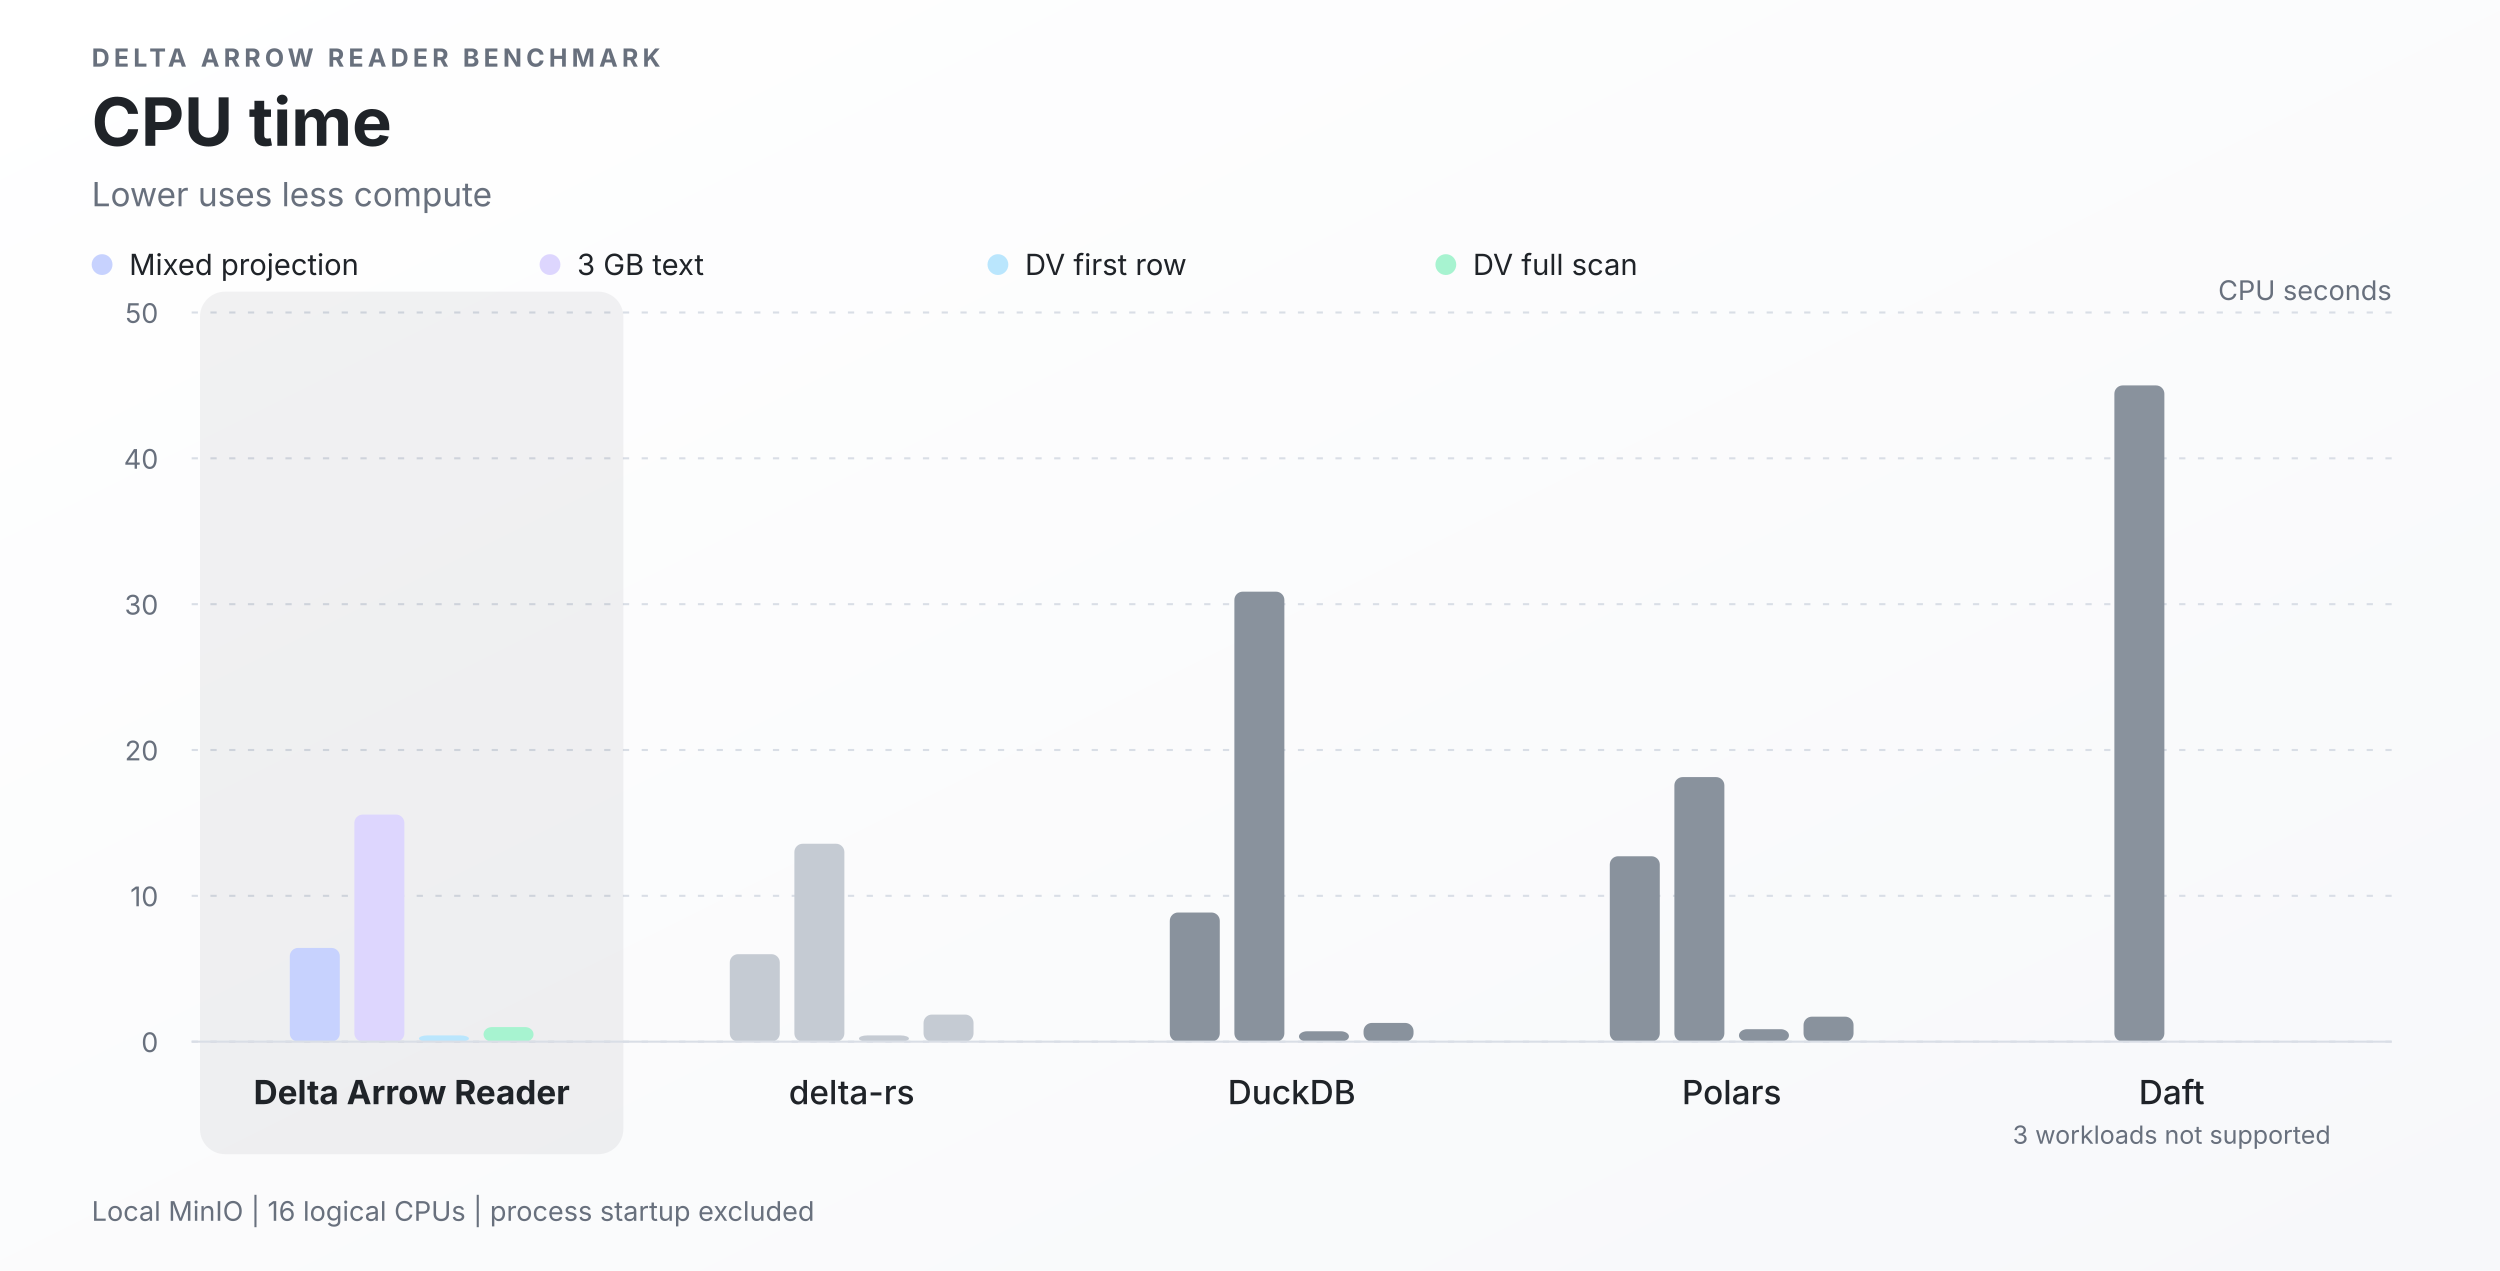
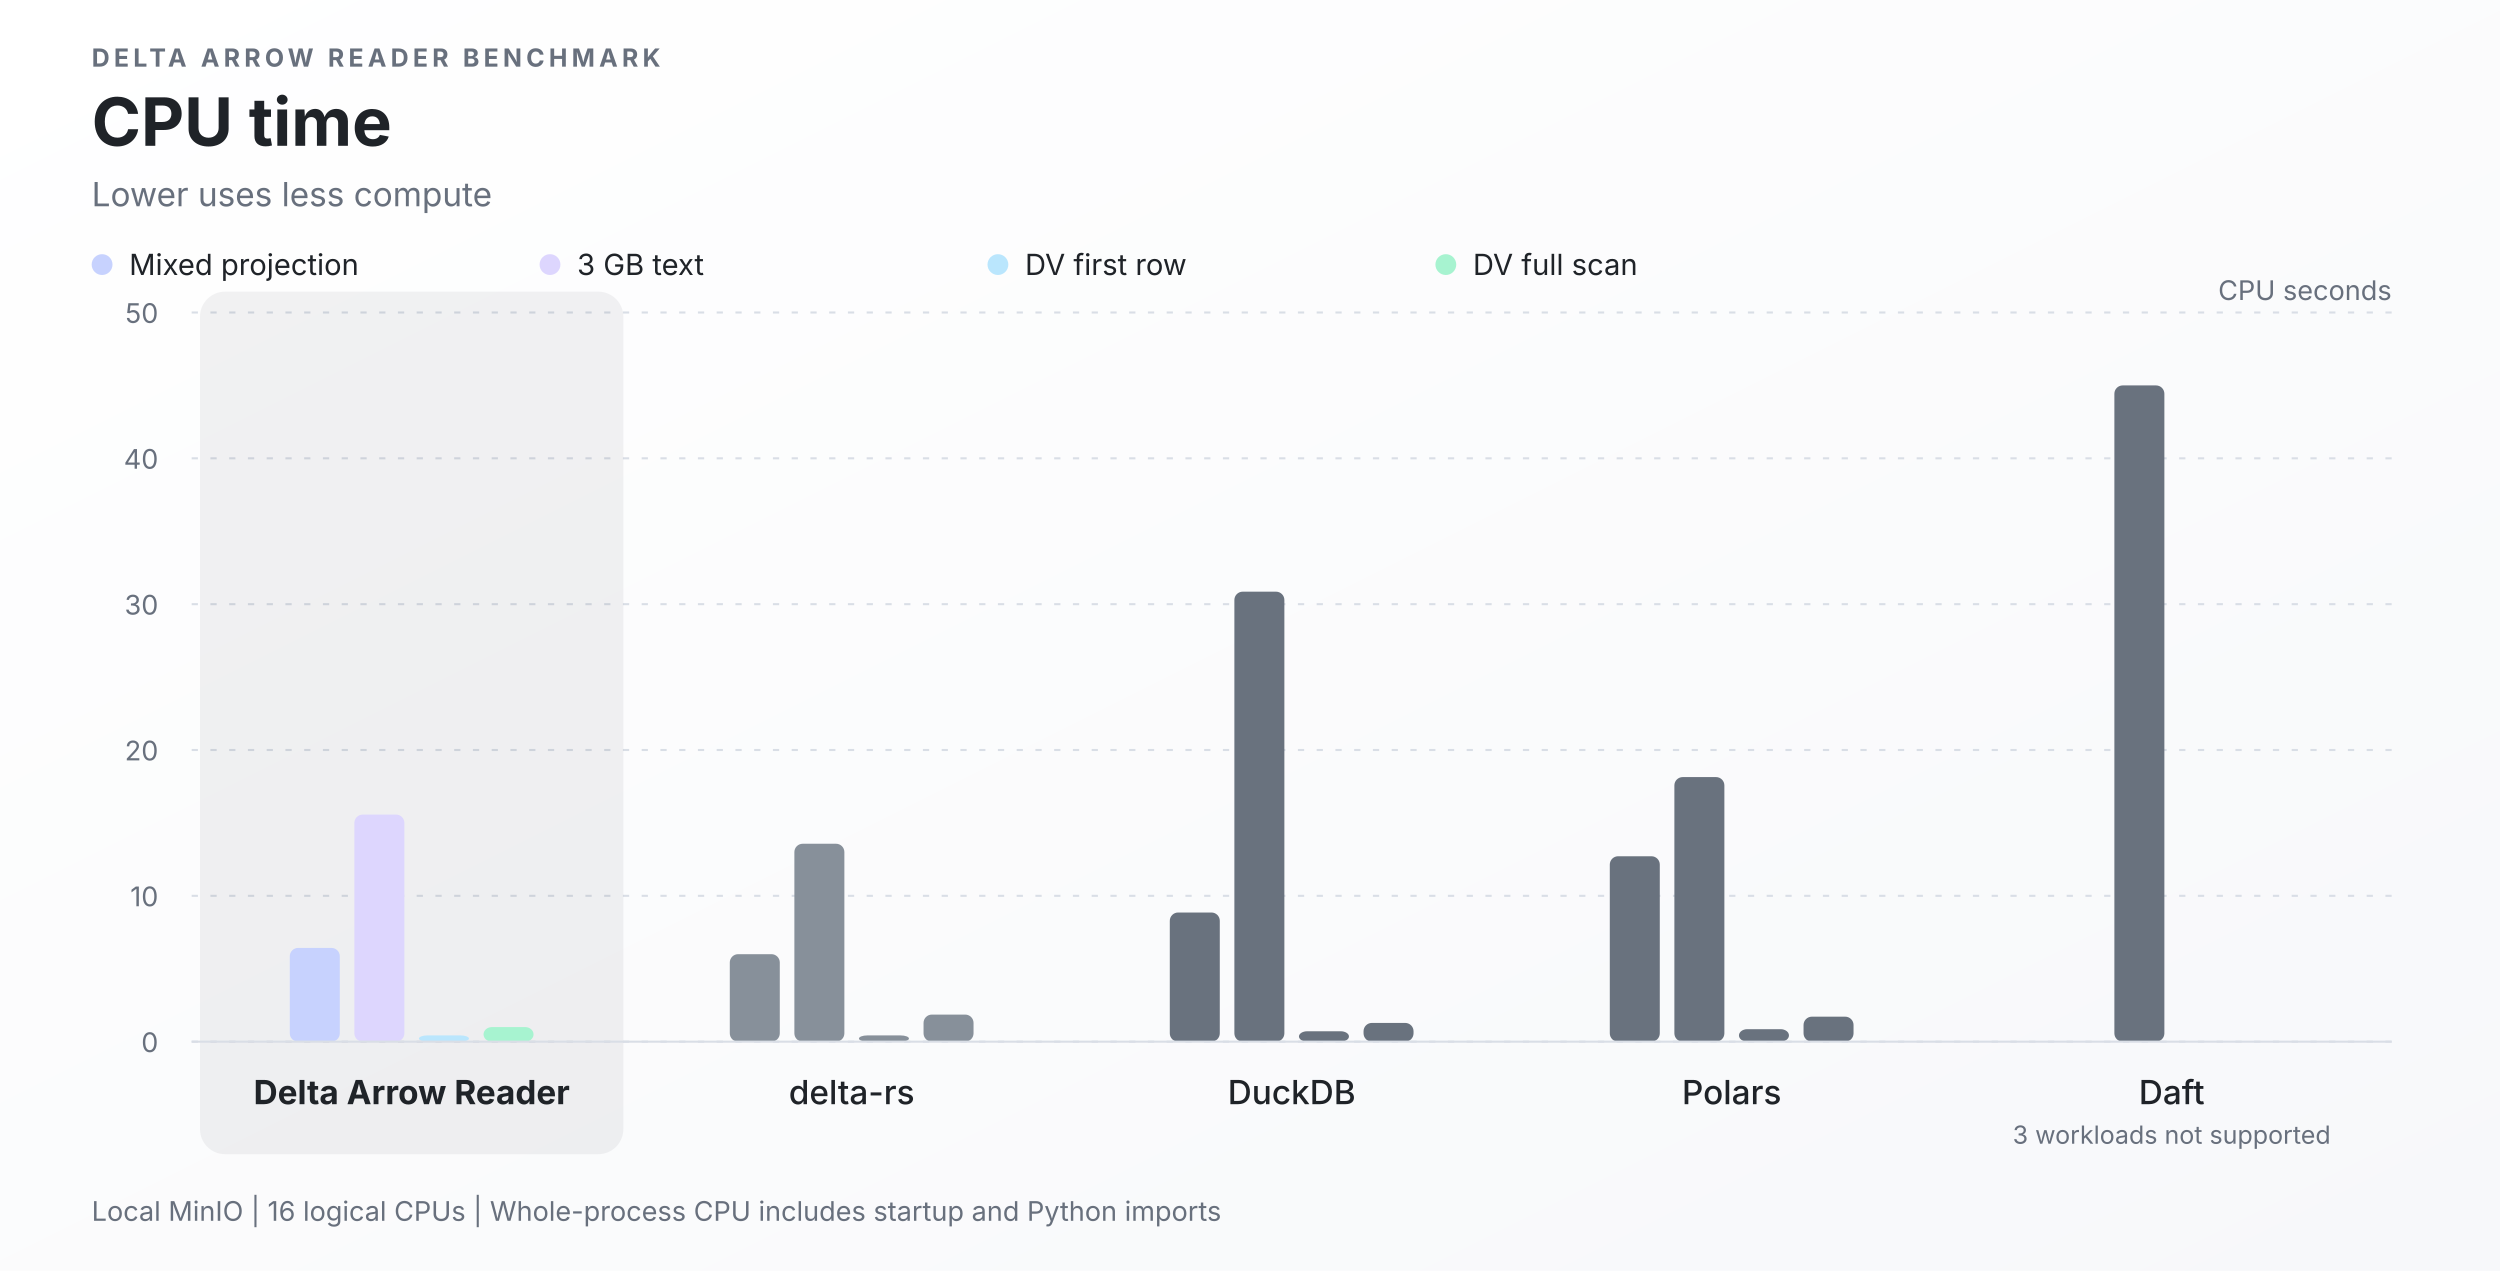
<svg xmlns="http://www.w3.org/2000/svg" width="1200" height="610" viewBox="0 0 1200 610" role="img" aria-labelledby="title description">
  <style>text{font-family:Inter,ui-sans-serif,-apple-system,BlinkMacSystemFont,"Segoe UI",sans-serif}</style>
  <defs>
    <linearGradient id="page" x1="0" y1="0" x2="1" y2="1">
      <stop offset="0" stop-color="#ffffff" />
      <stop offset="1" stop-color="#f7f8fa" />
    </linearGradient>
  </defs>
  <rect width="1200" height="610" fill="url(#page)" />
  <text x="44" y="32" fill="#68707d" font-size="12" font-weight="700" letter-spacing="2">DELTA ARROW READER BENCHMARK</text>
  <text x="44" y="70" fill="#1f2328" font-size="32" font-weight="700">CPU time</text>
  <text x="44" y="99" fill="#68707d" font-size="16">Lower uses less compute</text>
  <circle cx="49" cy="127" r="5" fill="#c7d2fe" />
  <text x="62" y="132" fill="#1f2328" font-size="14">Mixed projection</text>
  <circle cx="264" cy="127" r="5" fill="#ddd6fe" />
  <text x="277" y="132" fill="#1f2328" font-size="14">3 GB text</text>
  <circle cx="479" cy="127" r="5" fill="#bae6fd" />
  <text x="492" y="132" fill="#1f2328" font-size="14">DV first row</text>
  <circle cx="694" cy="127" r="5" fill="#a7f3d0" />
  <text x="707" y="132" fill="#1f2328" font-size="14">DV full scan</text>
  <line x1="92" y1="500.0" x2="1148" y2="500.0" stroke="#d9dee6" stroke-dasharray="3 6" />
  <text x="76" y="505.0" text-anchor="end" fill="#68707d" font-size="13">0</text>
  <line x1="92" y1="430.0" x2="1148" y2="430.0" stroke="#d9dee6" stroke-dasharray="3 6" />
  <text x="76" y="435.0" text-anchor="end" fill="#68707d" font-size="13">10</text>
  <line x1="92" y1="360.0" x2="1148" y2="360.0" stroke="#d9dee6" stroke-dasharray="3 6" />
  <text x="76" y="365.0" text-anchor="end" fill="#68707d" font-size="13">20</text>
  <line x1="92" y1="290.0" x2="1148" y2="290.0" stroke="#d9dee6" stroke-dasharray="3 6" />
  <text x="76" y="295.0" text-anchor="end" fill="#68707d" font-size="13">30</text>
  <line x1="92" y1="220.0" x2="1148" y2="220.0" stroke="#d9dee6" stroke-dasharray="3 6" />
  <text x="76" y="225.0" text-anchor="end" fill="#68707d" font-size="13">40</text>
  <line x1="92" y1="150.0" x2="1148" y2="150.0" stroke="#d9dee6" stroke-dasharray="3 6" />
  <text x="76" y="155.0" text-anchor="end" fill="#68707d" font-size="13">50</text>
  <rect x="96" y="140" width="203.2" height="414" rx="12" fill="#1f2328" fill-opacity="0.055" />
  <text x="197.6" y="530" text-anchor="middle" fill="#1f2328" font-size="16" font-weight="700">Delta Arrow Reader</text>
  <rect x="139.1" y="455" width="24" height="45" rx="4" fill="#c7d2fe" />
  <rect x="170.1" y="391" width="24" height="109" rx="4" fill="#ddd6fe" />
  <rect x="201.1" y="497" width="24" height="3" rx="4" fill="#bae6fd" />
  <rect x="232.1" y="493" width="24" height="7" rx="4" fill="#a7f3d0" />
  <text x="408.8" y="530" text-anchor="middle" fill="#1f2328" font-size="16" font-weight="500">delta-rs</text>
-   <rect x="350.3" y="458" width="24" height="42" rx="4" fill="#c5cbd3" />
-   <rect x="381.3" y="405" width="24" height="95" rx="4" fill="#c5cbd3" />
-   <rect x="412.3" y="497" width="24" height="3" rx="4" fill="#c5cbd3" />
-   <rect x="443.3" y="487" width="24" height="13" rx="4" fill="#c5cbd3" />
+   <rect x="350.3" y="458" width="24" height="42" rx="4" fill="#87909a" />
+   <rect x="381.3" y="405" width="24" height="95" rx="4" fill="#87909a" />
+   <rect x="412.3" y="497" width="24" height="3" rx="4" fill="#87909a" />
+   <rect x="443.3" y="487" width="24" height="13" rx="4" fill="#87909a" />
  <text x="620.0" y="530" text-anchor="middle" fill="#1f2328" font-size="16" font-weight="500">DuckDB</text>
-   <rect x="561.5" y="438" width="24" height="62" rx="4" fill="#89929d" />
-   <rect x="592.5" y="284" width="24" height="216" rx="4" fill="#89929d" />
-   <rect x="623.5" y="495" width="24" height="5" rx="4" fill="#89929d" />
-   <rect x="654.5" y="491" width="24" height="9" rx="4" fill="#89929d" />
+   <rect x="561.5" y="438" width="24" height="62" rx="4" fill="#69727e" />
+   <rect x="592.5" y="284" width="24" height="216" rx="4" fill="#69727e" />
+   <rect x="623.5" y="495" width="24" height="5" rx="4" fill="#69727e" />
+   <rect x="654.5" y="491" width="24" height="9" rx="4" fill="#69727e" />
  <text x="831.2" y="530" text-anchor="middle" fill="#1f2328" font-size="16" font-weight="500">Polars</text>
-   <rect x="772.7" y="411" width="24" height="89" rx="4" fill="#89929d" />
-   <rect x="803.7" y="373" width="24" height="127" rx="4" fill="#89929d" />
-   <rect x="834.7" y="494" width="24" height="6" rx="4" fill="#89929d" />
-   <rect x="865.7" y="488" width="24" height="12" rx="4" fill="#89929d" />
+   <rect x="772.7" y="411" width="24" height="89" rx="4" fill="#69727e" />
+   <rect x="803.7" y="373" width="24" height="127" rx="4" fill="#69727e" />
+   <rect x="834.7" y="494" width="24" height="6" rx="4" fill="#69727e" />
+   <rect x="865.7" y="488" width="24" height="12" rx="4" fill="#69727e" />
  <text x="1042.4" y="530" text-anchor="middle" fill="#1f2328" font-size="16" font-weight="500">Daft</text>
  <text x="1042.4" y="549" text-anchor="middle" fill="#68707d" font-size="12">3 workloads not supported</text>
-   <rect x="1014.9" y="185" width="24" height="315" rx="4" fill="#89929d" />
+   <rect x="1014.9" y="185" width="24" height="315" rx="4" fill="#69727e" />
  <line x1="92" y1="500" x2="1148" y2="500" stroke="#d9dee6" />
  <text x="1148" y="144" text-anchor="end" fill="#68707d" font-size="13">CPU seconds</text>
-   <text x="44" y="586" fill="#68707d" font-size="13">Local MinIO | 16 logical CPUs | process startup excluded</text>
+   <text x="44" y="586" fill="#68707d" font-size="13">Local MinIO | 16 logical CPUs | Whole-process CPU includes startup and Python imports</text>
</svg>
